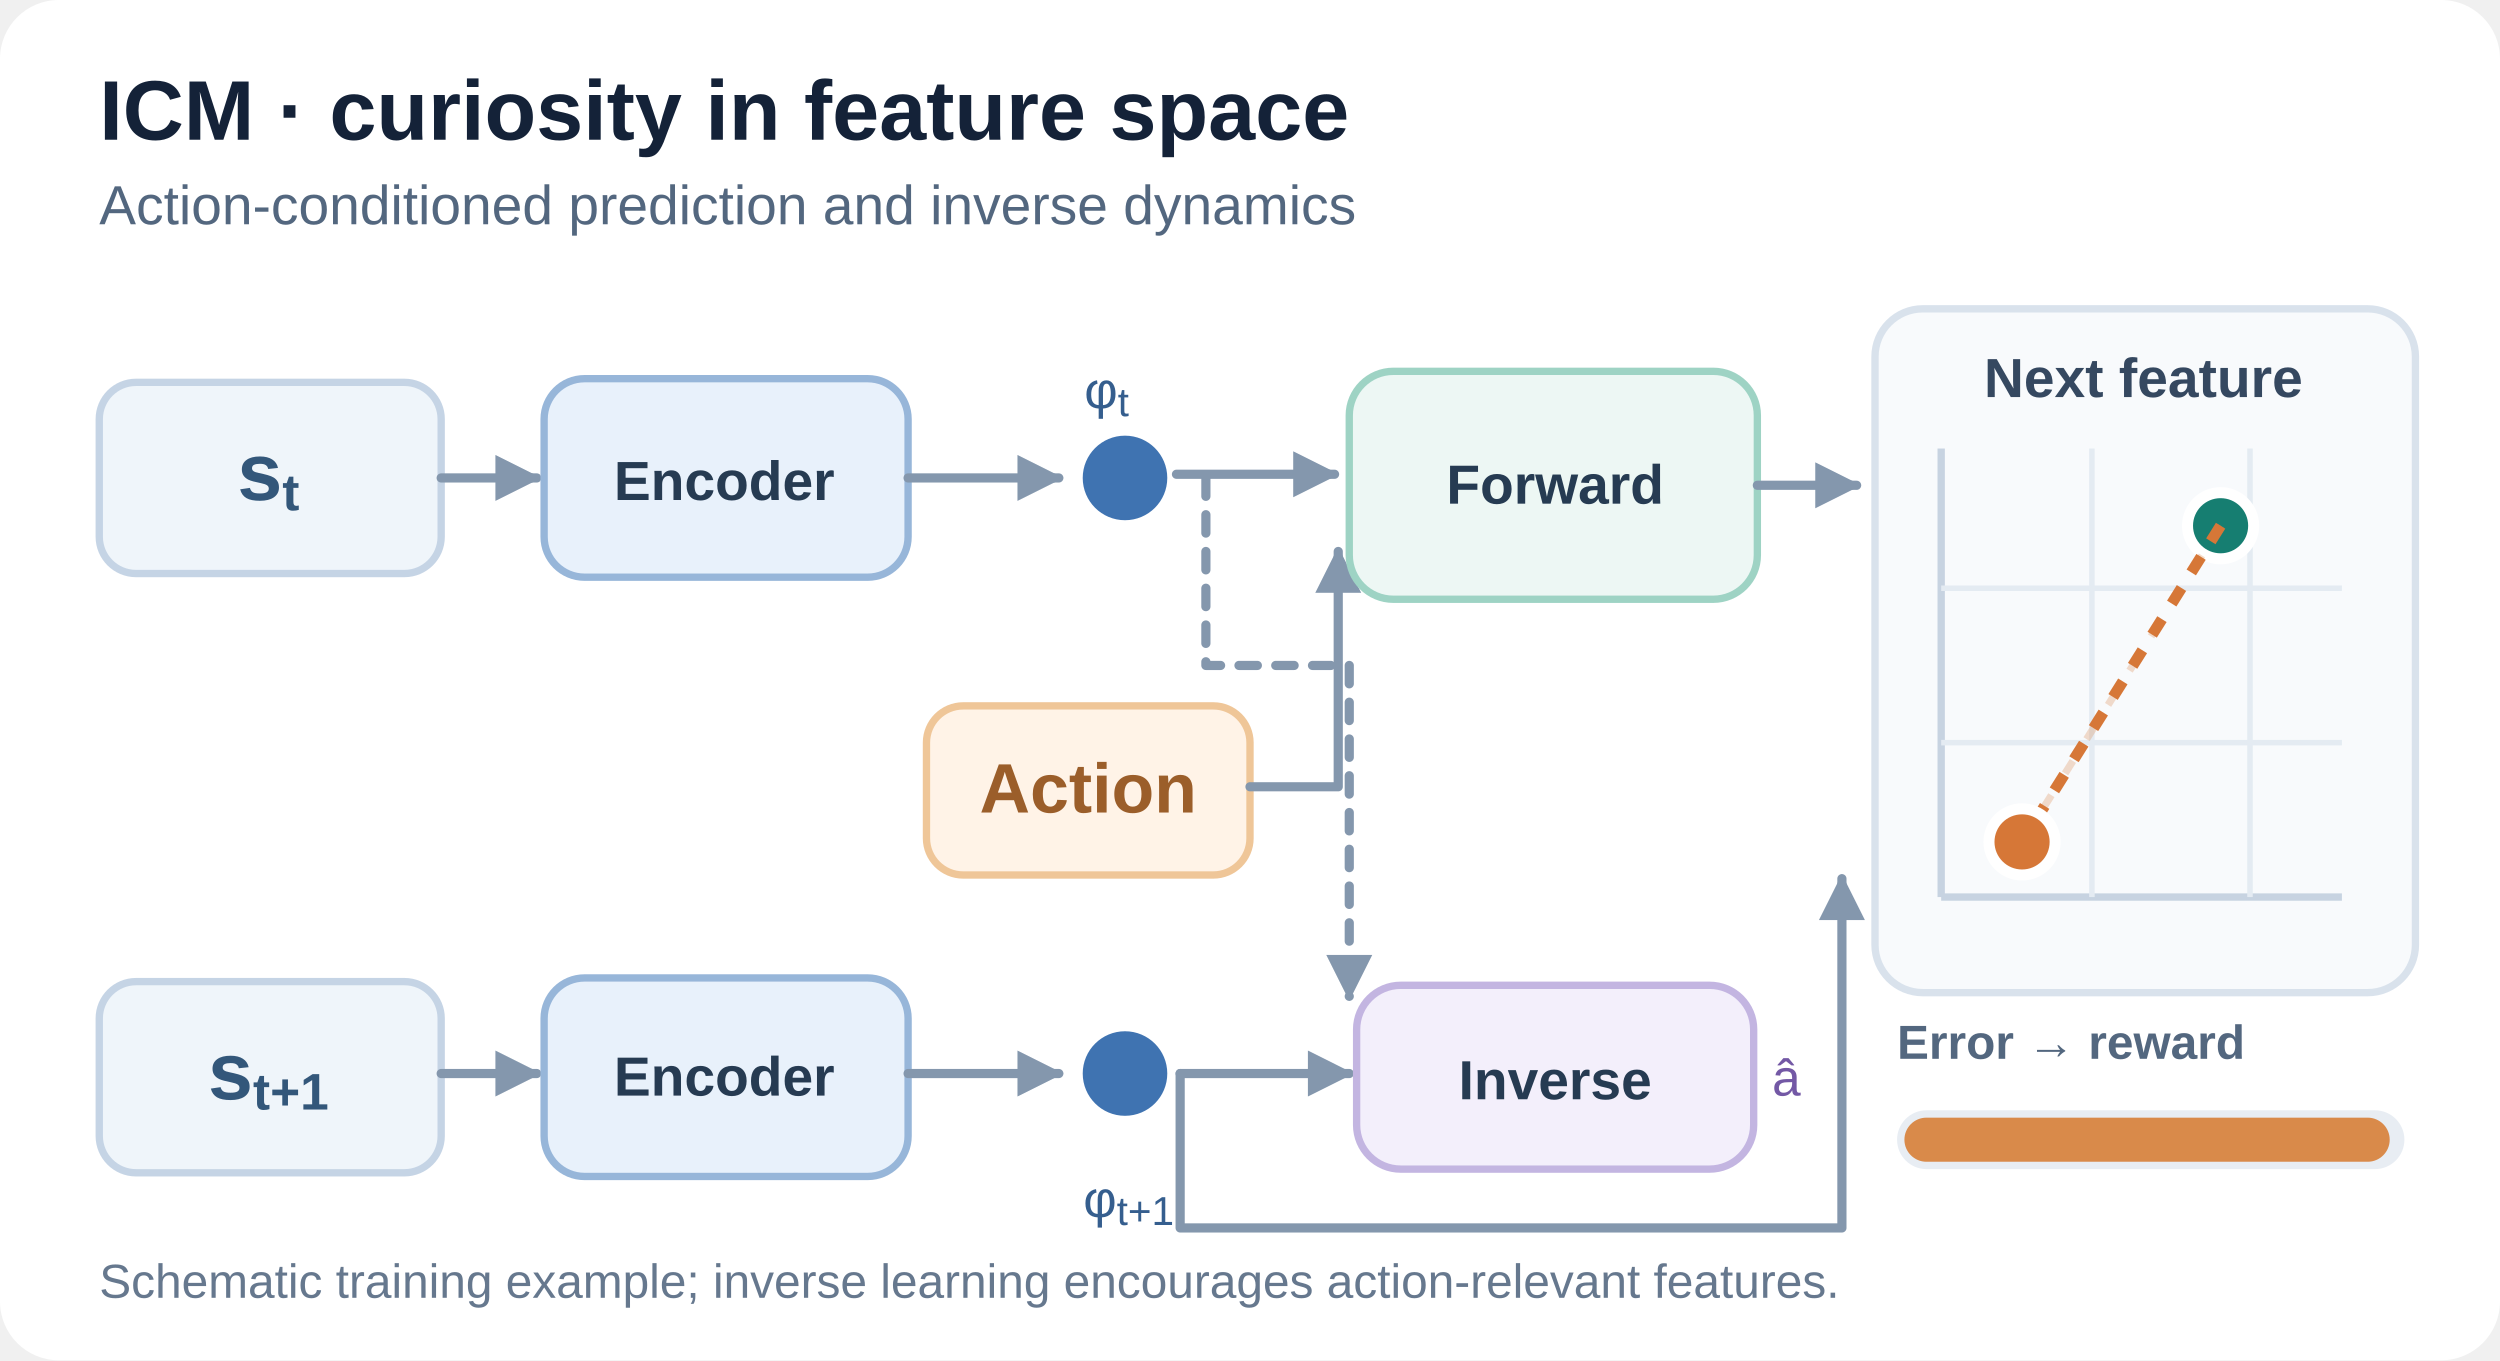
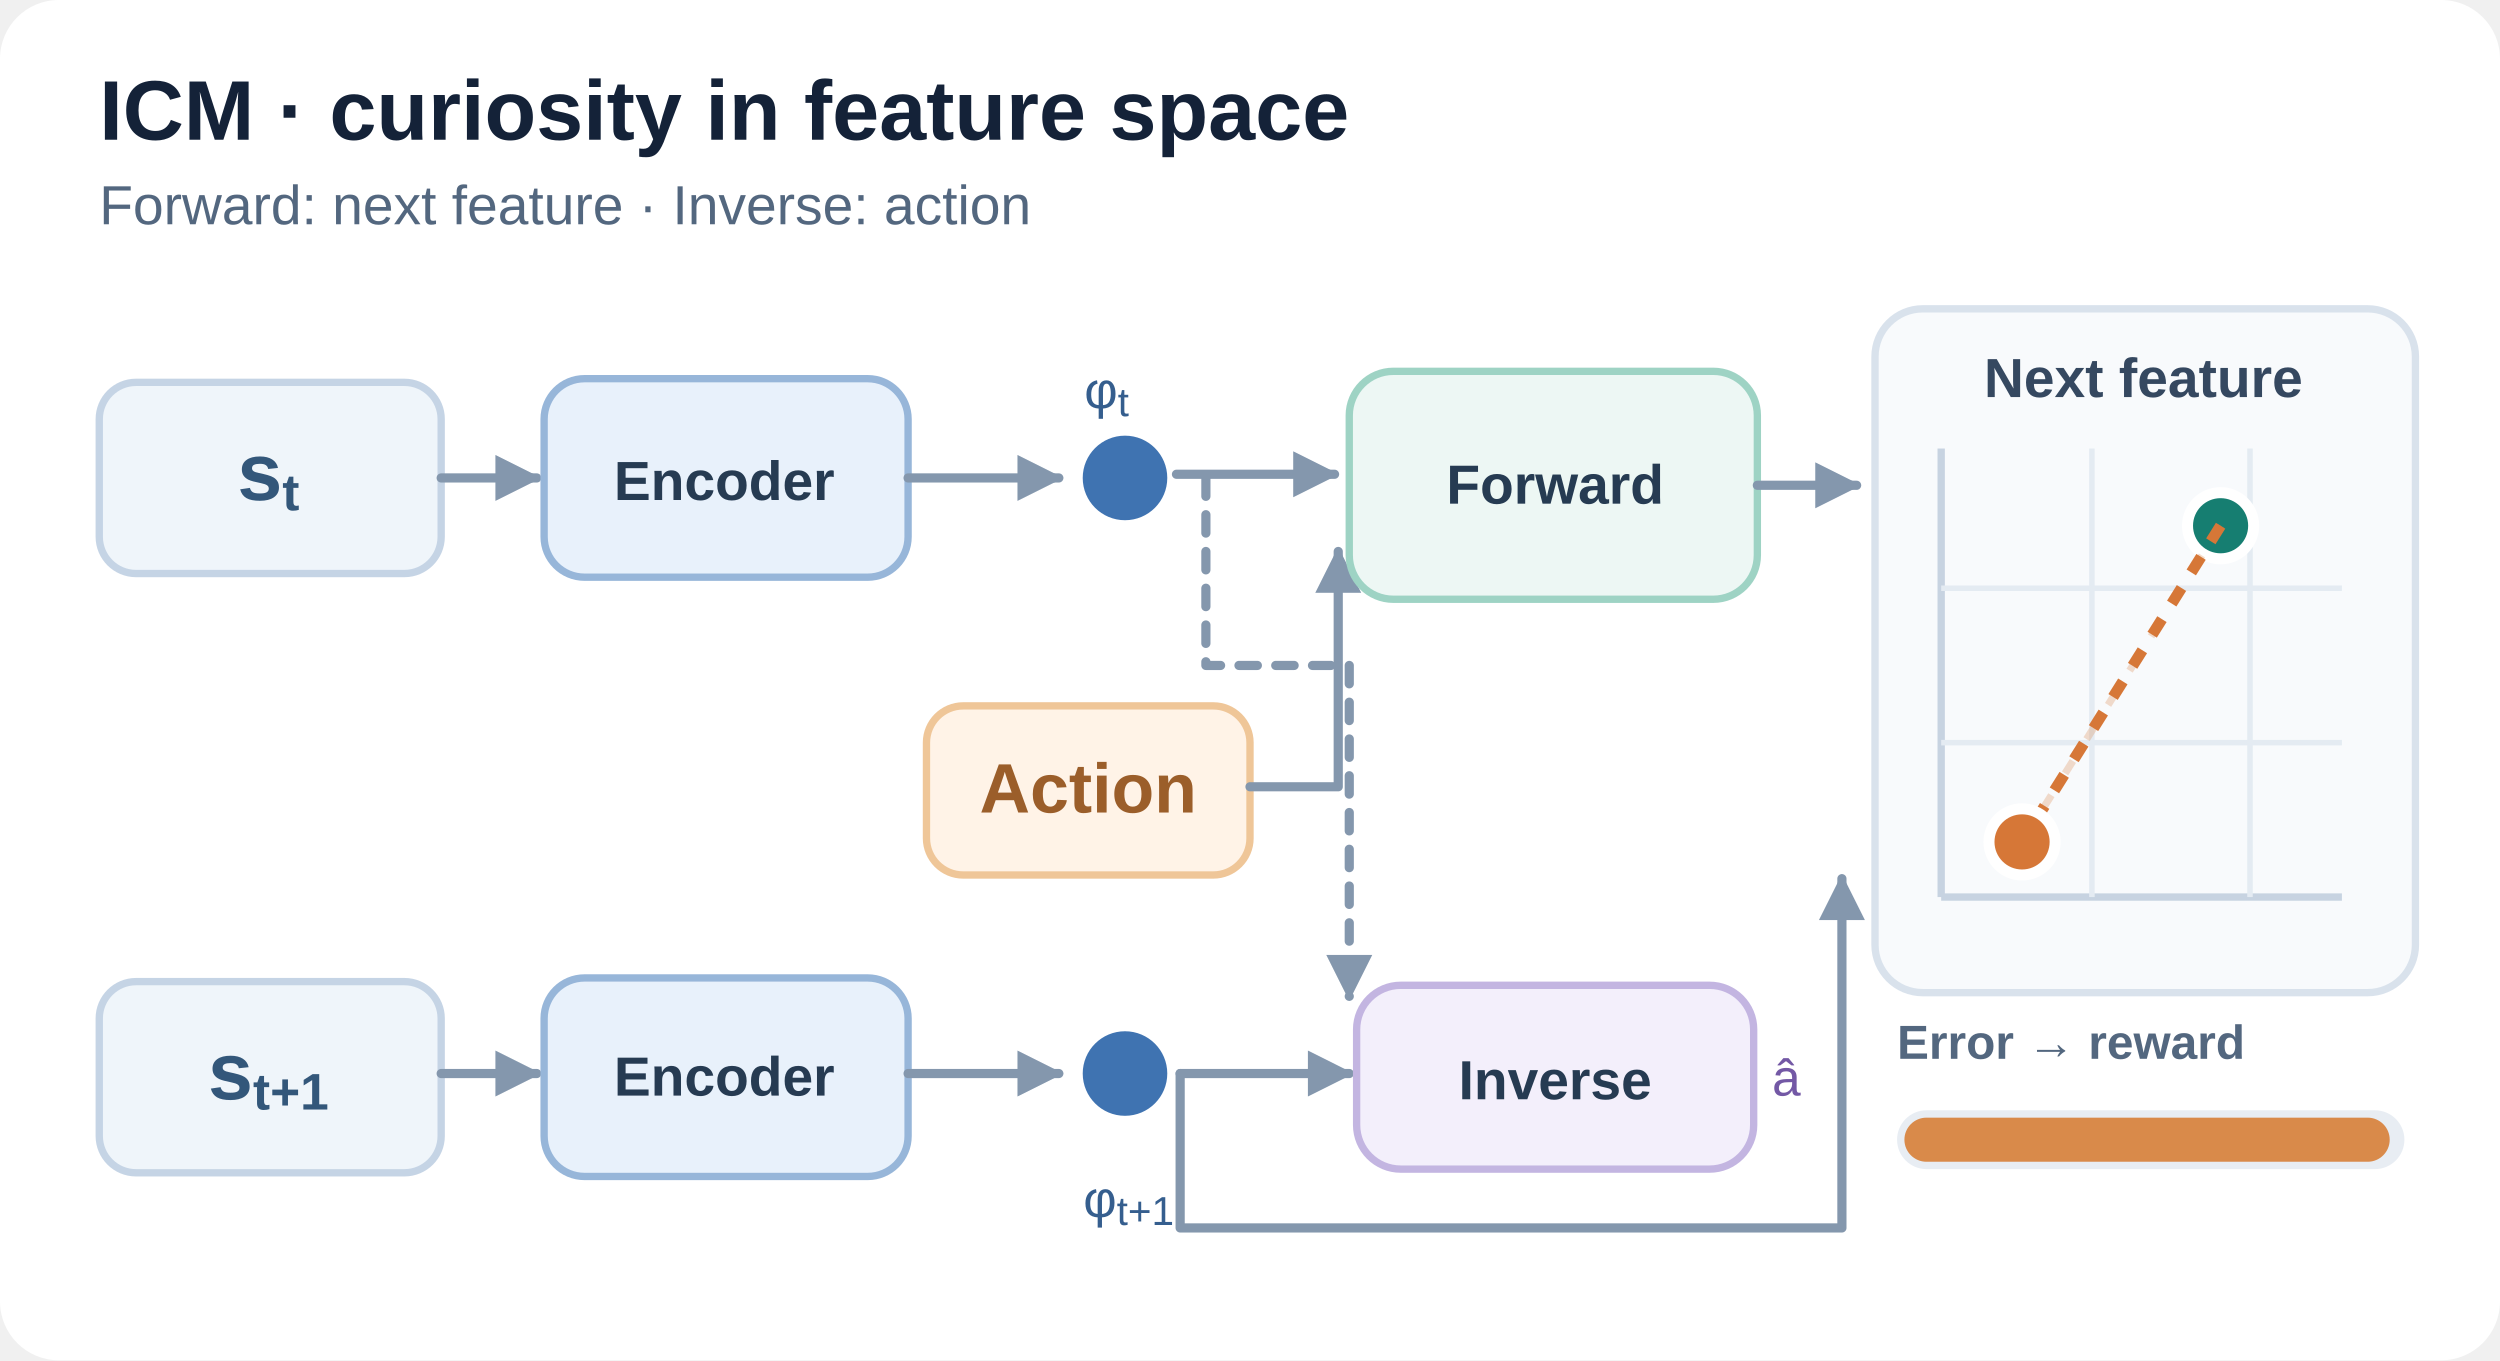
<svg xmlns="http://www.w3.org/2000/svg" viewBox="0 0 680 370" role="img" aria-labelledby="icm-title icm-desc">
  <style>
 text{font-family:Arial,Helvetica,sans-serif}
 .lbl{font-size:15px;fill:#263b52;font-weight:700}
 .edge{fill:none;stroke:#8497ad;stroke-width:2.5;stroke-linejoin:round;stroke-linecap:round}
 .resting{display:none}
 @media(prefers-reduced-motion:reduce){.animated{display:none}.resting{display:inline}}
</style>
  <defs>
    <marker id="icm-arrow" viewBox="0 0 10 10" refX="9" refY="5" markerWidth="5" markerHeight="5" orient="auto-start-reverse">
      <path d="M0 0L10 5L0 10Z" fill="#8497ad" />
    </marker>
  </defs>
  <rect width="680" height="370" rx="16" fill="#fff" />
  <text x="27" y="38" font-size="23" font-weight="700" fill="#142238">ICM · curiosity in feature space</text>
-   <text x="27" y="61" font-size="15" fill="#53677f">Action-conditioned prediction and inverse dynamics</text>
+   <text x="27" y="61" font-size="15" fill="#53677f">Forward: next feature  ·  Inverse: action</text>
  <rect x="27" y="104" width="93" height="52" rx="10" fill="#eff5fa" stroke="#c5d4e5" stroke-width="2" />
  <text x="73" y="136" font-size="22" font-weight="700" fill="#33577a" text-anchor="middle">s<tspan font-size="14" baseline-shift="sub">t</tspan>
  </text>
  <rect x="27" y="267" width="93" height="52" rx="10" fill="#eff5fa" stroke="#c5d4e5" stroke-width="2" />
  <text x="73" y="299" font-size="22" font-weight="700" fill="#33577a" text-anchor="middle">s<tspan font-size="14" baseline-shift="sub">t+1</tspan>
  </text>
  <rect x="252" y="192" width="88" height="46" rx="10" fill="#fff3e7" stroke="#efc698" stroke-width="2" />
  <text x="296" y="221" font-size="19" font-weight="700" fill="#9b5e2a" text-anchor="middle">Action</text>
  <path class="edge" d="M120 130H146" marker-end="url(#icm-arrow)" />
  <path class="edge" d="M120 292H146" marker-end="url(#icm-arrow)" />
  <rect x="148" y="103" width="99" height="54" rx="11" fill="#e8f1fb" stroke="#97b6d9" stroke-width="2" />
  <rect x="148" y="266" width="99" height="54" rx="11" fill="#e8f1fb" stroke="#97b6d9" stroke-width="2" />
  <text x="197" y="136" class="lbl" text-anchor="middle">Encoder</text>
  <text x="197" y="298" class="lbl" text-anchor="middle">Encoder</text>
  <path class="edge" d="M247 130H288" marker-end="url(#icm-arrow)" />
  <path class="edge" d="M247 292H288" marker-end="url(#icm-arrow)" />
  <circle cx="306" cy="130" r="13" fill="#3f73b1" stroke="#fff" stroke-width="3" />
  <circle cx="306" cy="292" r="13" fill="#3f73b1" stroke="#fff" stroke-width="3" />
  <text x="301" y="111" font-size="14" fill="#355e8e" text-anchor="middle">φ<tspan font-size="11" baseline-shift="sub">t</tspan>
  </text>
  <text x="307" y="331" font-size="14" fill="#355e8e" text-anchor="middle">φ<tspan font-size="11" baseline-shift="sub">t+1</tspan>
  </text>
  <path class="edge" d="M320 129H363" marker-end="url(#icm-arrow)" />
  <path class="edge" d="M340 214H364V150" marker-end="url(#icm-arrow)" />
  <rect x="367" y="101" width="111" height="62" rx="12" fill="#edf7f4" stroke="#9ed3c4" stroke-width="2" />
  <text x="423" y="137" class="lbl" text-anchor="middle" fill="#097464">Forward</text>
  <path class="edge" d="M328 130V181H367V271" stroke-dasharray="5 5" marker-end="url(#icm-arrow)" />
  <path class="edge" d="M321 292H367" marker-end="url(#icm-arrow)" />
  <rect x="369" y="268" width="108" height="50" rx="12" fill="#f3effb" stroke="#c3b5e1" stroke-width="2" />
  <text x="423" y="299" class="lbl" text-anchor="middle" fill="#7358a5">Inverse</text>
  <text x="482" y="298" font-size="14" fill="#7358a5">â</text>
  <path class="edge" d="M478 132H505" marker-end="url(#icm-arrow)" />
  <path class="edge" d="M321 292V334H501V239" marker-end="url(#icm-arrow)" />
  <rect x="510" y="84" width="147" height="186" rx="13" fill="#f8fafc" stroke="#d9e2ec" stroke-width="2" />
  <text x="583" y="108" font-size="15" text-anchor="middle" font-weight="700" fill="#354860">Next feature</text>
  <path d="M528 244H637M528 244V122" stroke="#c7d3e1" stroke-width="2" />
  <path d="M528 202H637M528 160H637M569 122V244M612 122V244" stroke="#e4ebf2" stroke-width="1.5" />
  <circle cx="604" cy="143" r="9" fill="#167e71" stroke="#fff" stroke-width="3" />
  <path d="M550 229L604 143" stroke="#db8c53" stroke-width="2" stroke-dasharray="4 7" opacity=".3" />
  <g class="resting">
    <line x1="550" y1="229" x2="604" y2="143" stroke="#d67737" stroke-width="3" stroke-dasharray="5 5" />
    <circle cx="550" cy="229" r="9" fill="#d67737" stroke="#fff" stroke-width="3" />
  </g>
  <g class="animated">
    <line x1="604" y1="143" x2="550" y2="229" stroke="#d67737" stroke-width="3" stroke-dasharray="5 5">
      <animate attributeName="x2" values="550;550;573;591;598;598;550" keyTimes="0;.15;.44;.68;.84;.94;1" dur="8s" repeatCount="indefinite" />
      <animate attributeName="y2" values="229;229;190;162;151;151;229" keyTimes="0;.15;.44;.68;.84;.94;1" dur="8s" repeatCount="indefinite" />
    </line>
    <circle cx="550" cy="229" r="9" fill="#d67737" stroke="#fff" stroke-width="3">
      <animate attributeName="cx" values="550;550;573;591;598;598;550" keyTimes="0;.15;.44;.68;.84;.94;1" dur="8s" repeatCount="indefinite" />
      <animate attributeName="cy" values="229;229;190;162;151;151;229" keyTimes="0;.15;.44;.68;.84;.94;1" dur="8s" repeatCount="indefinite" />
    </circle>
  </g>
  <text x="516" y="288" font-size="13" font-weight="700" fill="#53677f">Error → reward</text>
  <rect x="516" y="302" width="138" height="16" rx="8" fill="#e8edf3" />
  <rect x="518" y="304" width="132" height="12" rx="6" fill="#d98a4a" class="animated">
    <animate attributeName="width" values="132;132;68;26;6;6;132" keyTimes="0;.15;.44;.68;.84;.94;1" dur="8s" repeatCount="indefinite" />
  </rect>
  <rect x="518" y="304" width="132" height="12" rx="6" fill="#d98a4a" class="resting" />
-   <text x="27" y="353" font-size="13" fill="#66788e">Schematic training example; inverse learning encourages action-relevant features.</text>
+   <g class="animated" aria-hidden="true">
+     <circle r="4.5" fill="#2f80bc" stroke="#fff" stroke-width="1.5" opacity="0">
+       <animateMotion path="M320 129H363" keyPoints="0;0;1;1" keyTimes="0;0.080;0.220;1" calcMode="linear" dur="8s" repeatCount="indefinite" />
+       <animate attributeName="opacity" values="0;0;1;1;0;0" keyTimes="0;0.055;0.080;0.220;0.245;1" dur="8s" repeatCount="indefinite" />
+     </circle>
+     <circle r="4.5" fill="#d47c35" stroke="#fff" stroke-width="1.5" opacity="0">
+       <animateMotion path="M340 214H364V150" keyPoints="0;0;1;1" keyTimes="0;0.220;0.360;1" calcMode="linear" dur="8s" repeatCount="indefinite" />
+       <animate attributeName="opacity" values="0;0;1;1;0;0" keyTimes="0;0.195;0.220;0.360;0.385;1" dur="8s" repeatCount="indefinite" />
+     </circle>
+     <circle r="4.5" fill="#8a69b7" stroke="#fff" stroke-width="1.5" opacity="0">
+       <animateMotion path="M328 130V181H367V271" keyPoints="0;0;1;1" keyTimes="0;0.420;0.600;1" calcMode="linear" dur="8s" repeatCount="indefinite" />
+       <animate attributeName="opacity" values="0;0;1;1;0;0" keyTimes="0;0.395;0.420;0.600;0.625;1" dur="8s" repeatCount="indefinite" />
+     </circle>
+     <circle r="4.5" fill="#8a69b7" stroke="#fff" stroke-width="1.5" opacity="0">
+       <animateMotion path="M321 292H367" keyPoints="0;0;1;1" keyTimes="0;0.420;0.600;1" calcMode="linear" dur="8s" repeatCount="indefinite" />
+       <animate attributeName="opacity" values="0;0;1;1;0;0" keyTimes="0;0.395;0.420;0.600;0.625;1" dur="8s" repeatCount="indefinite" />
+     </circle>
+   </g>
</svg>
